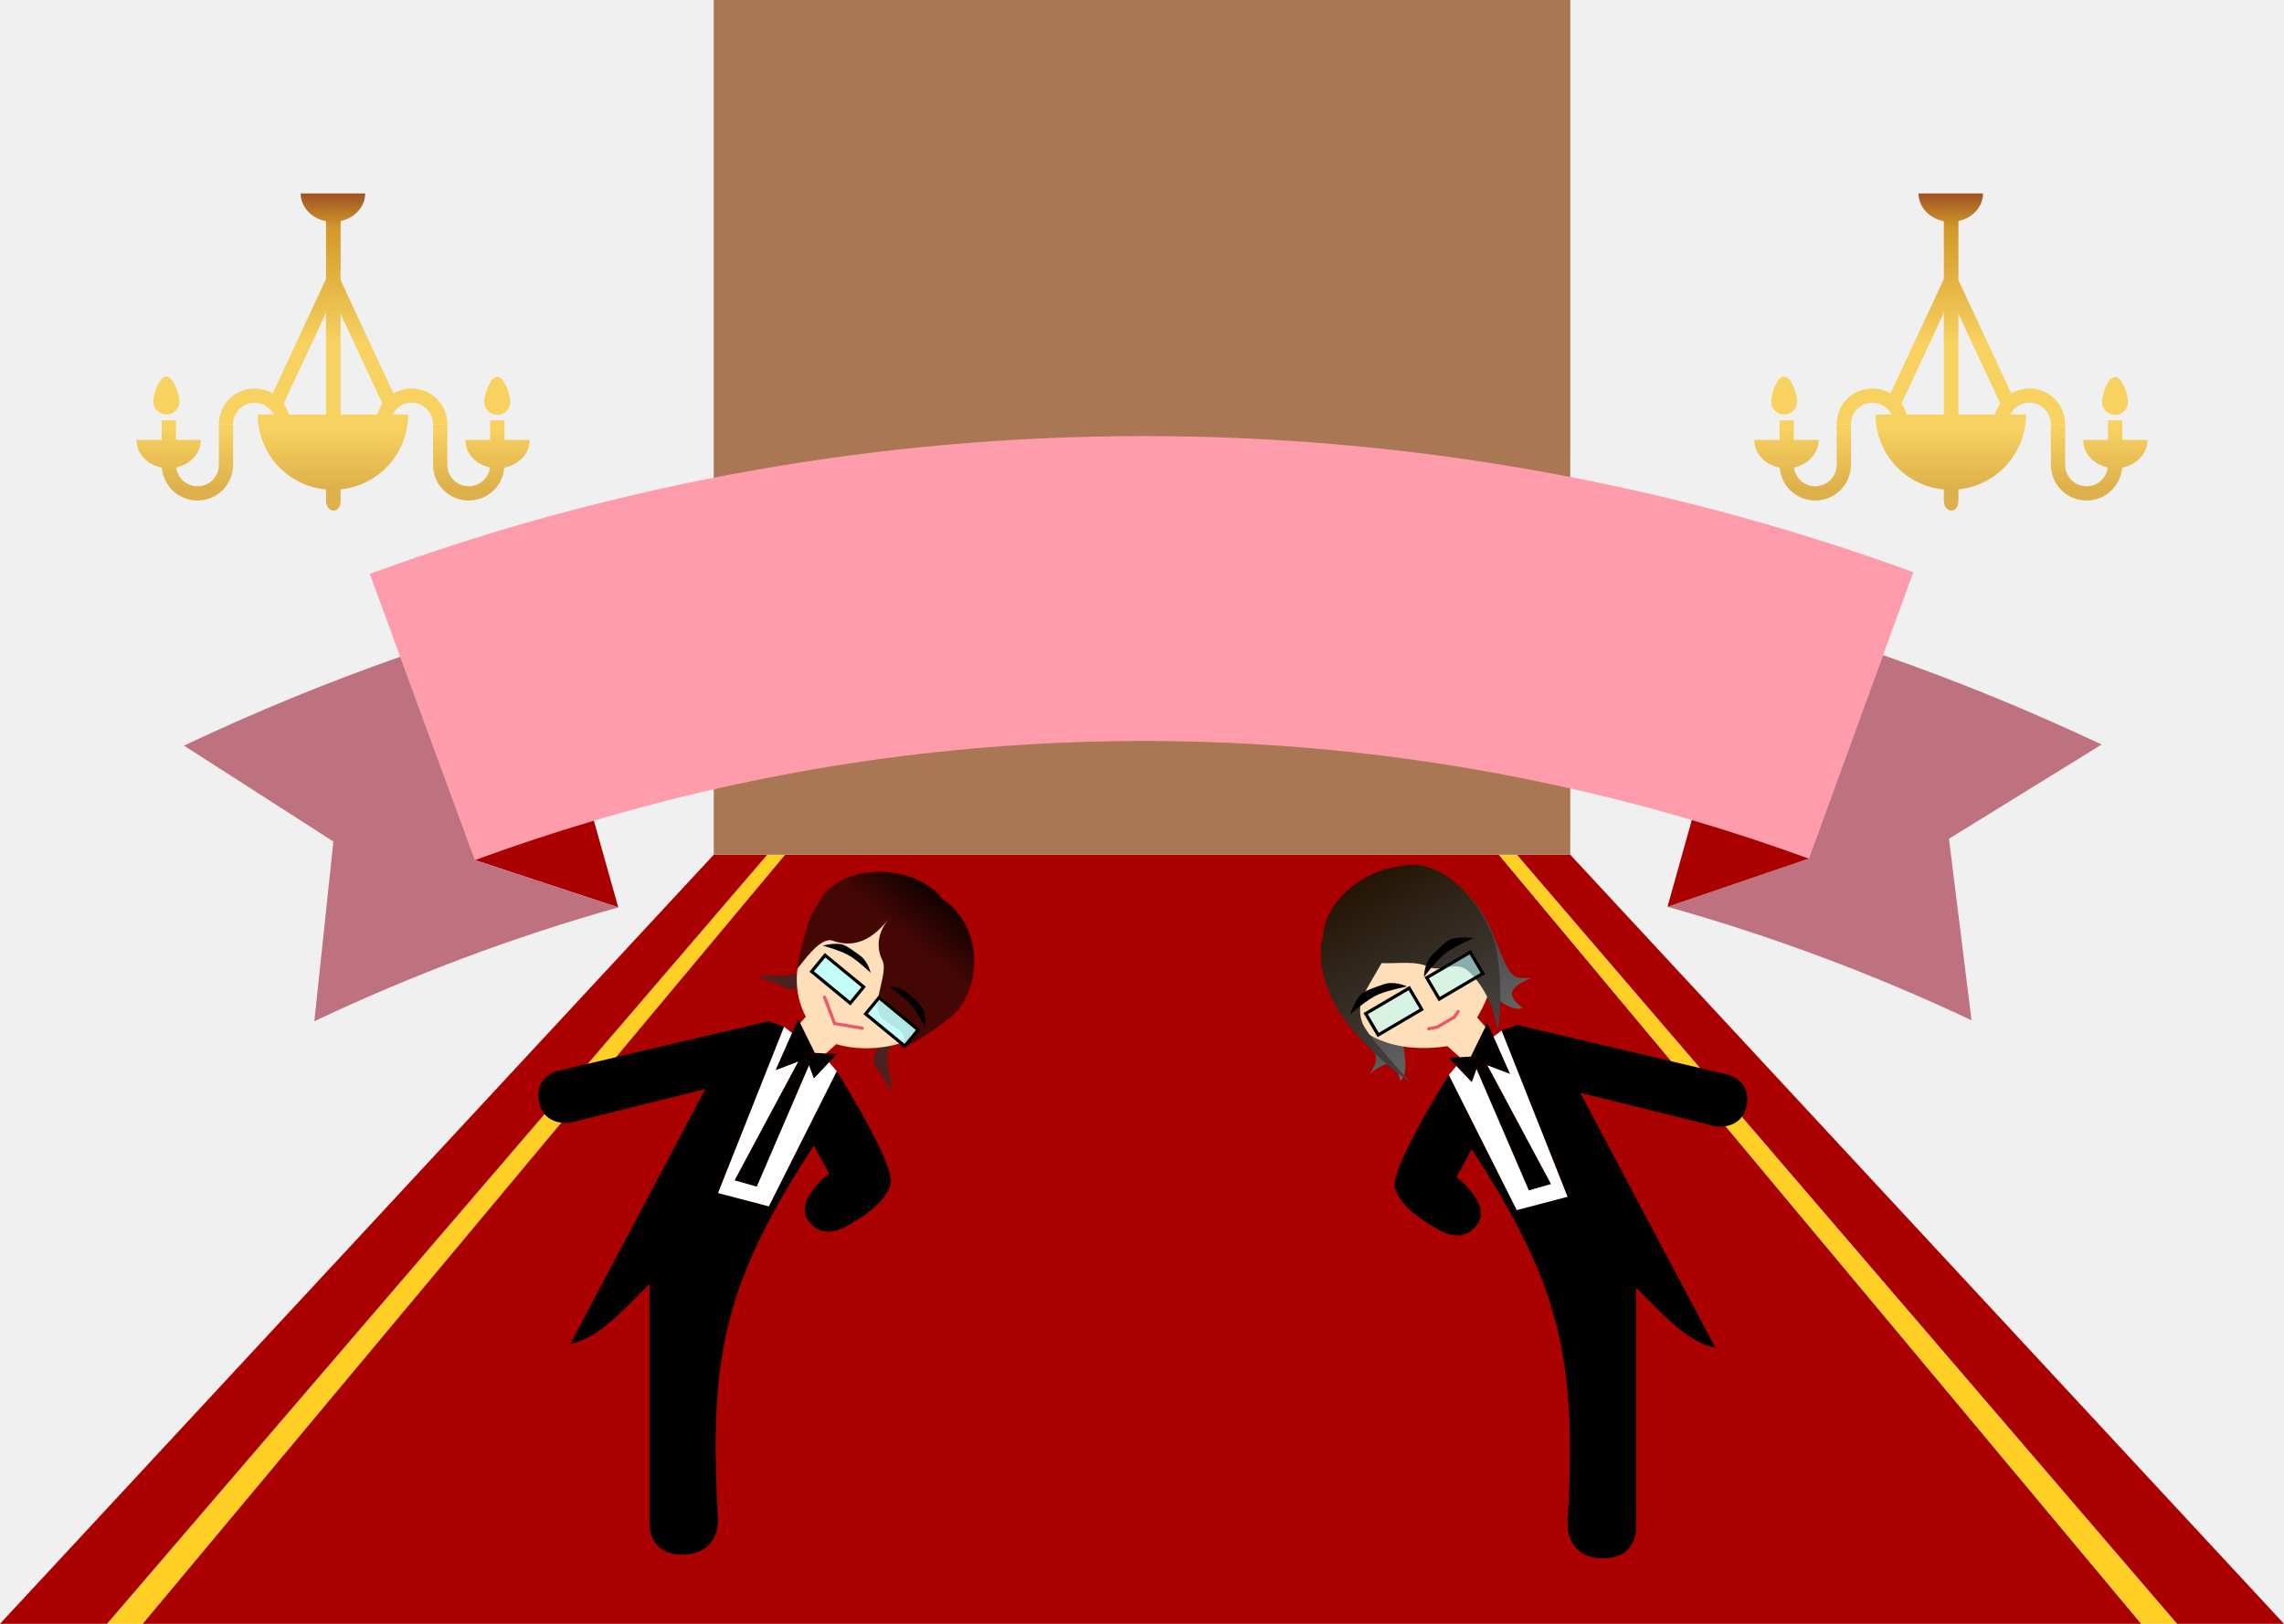
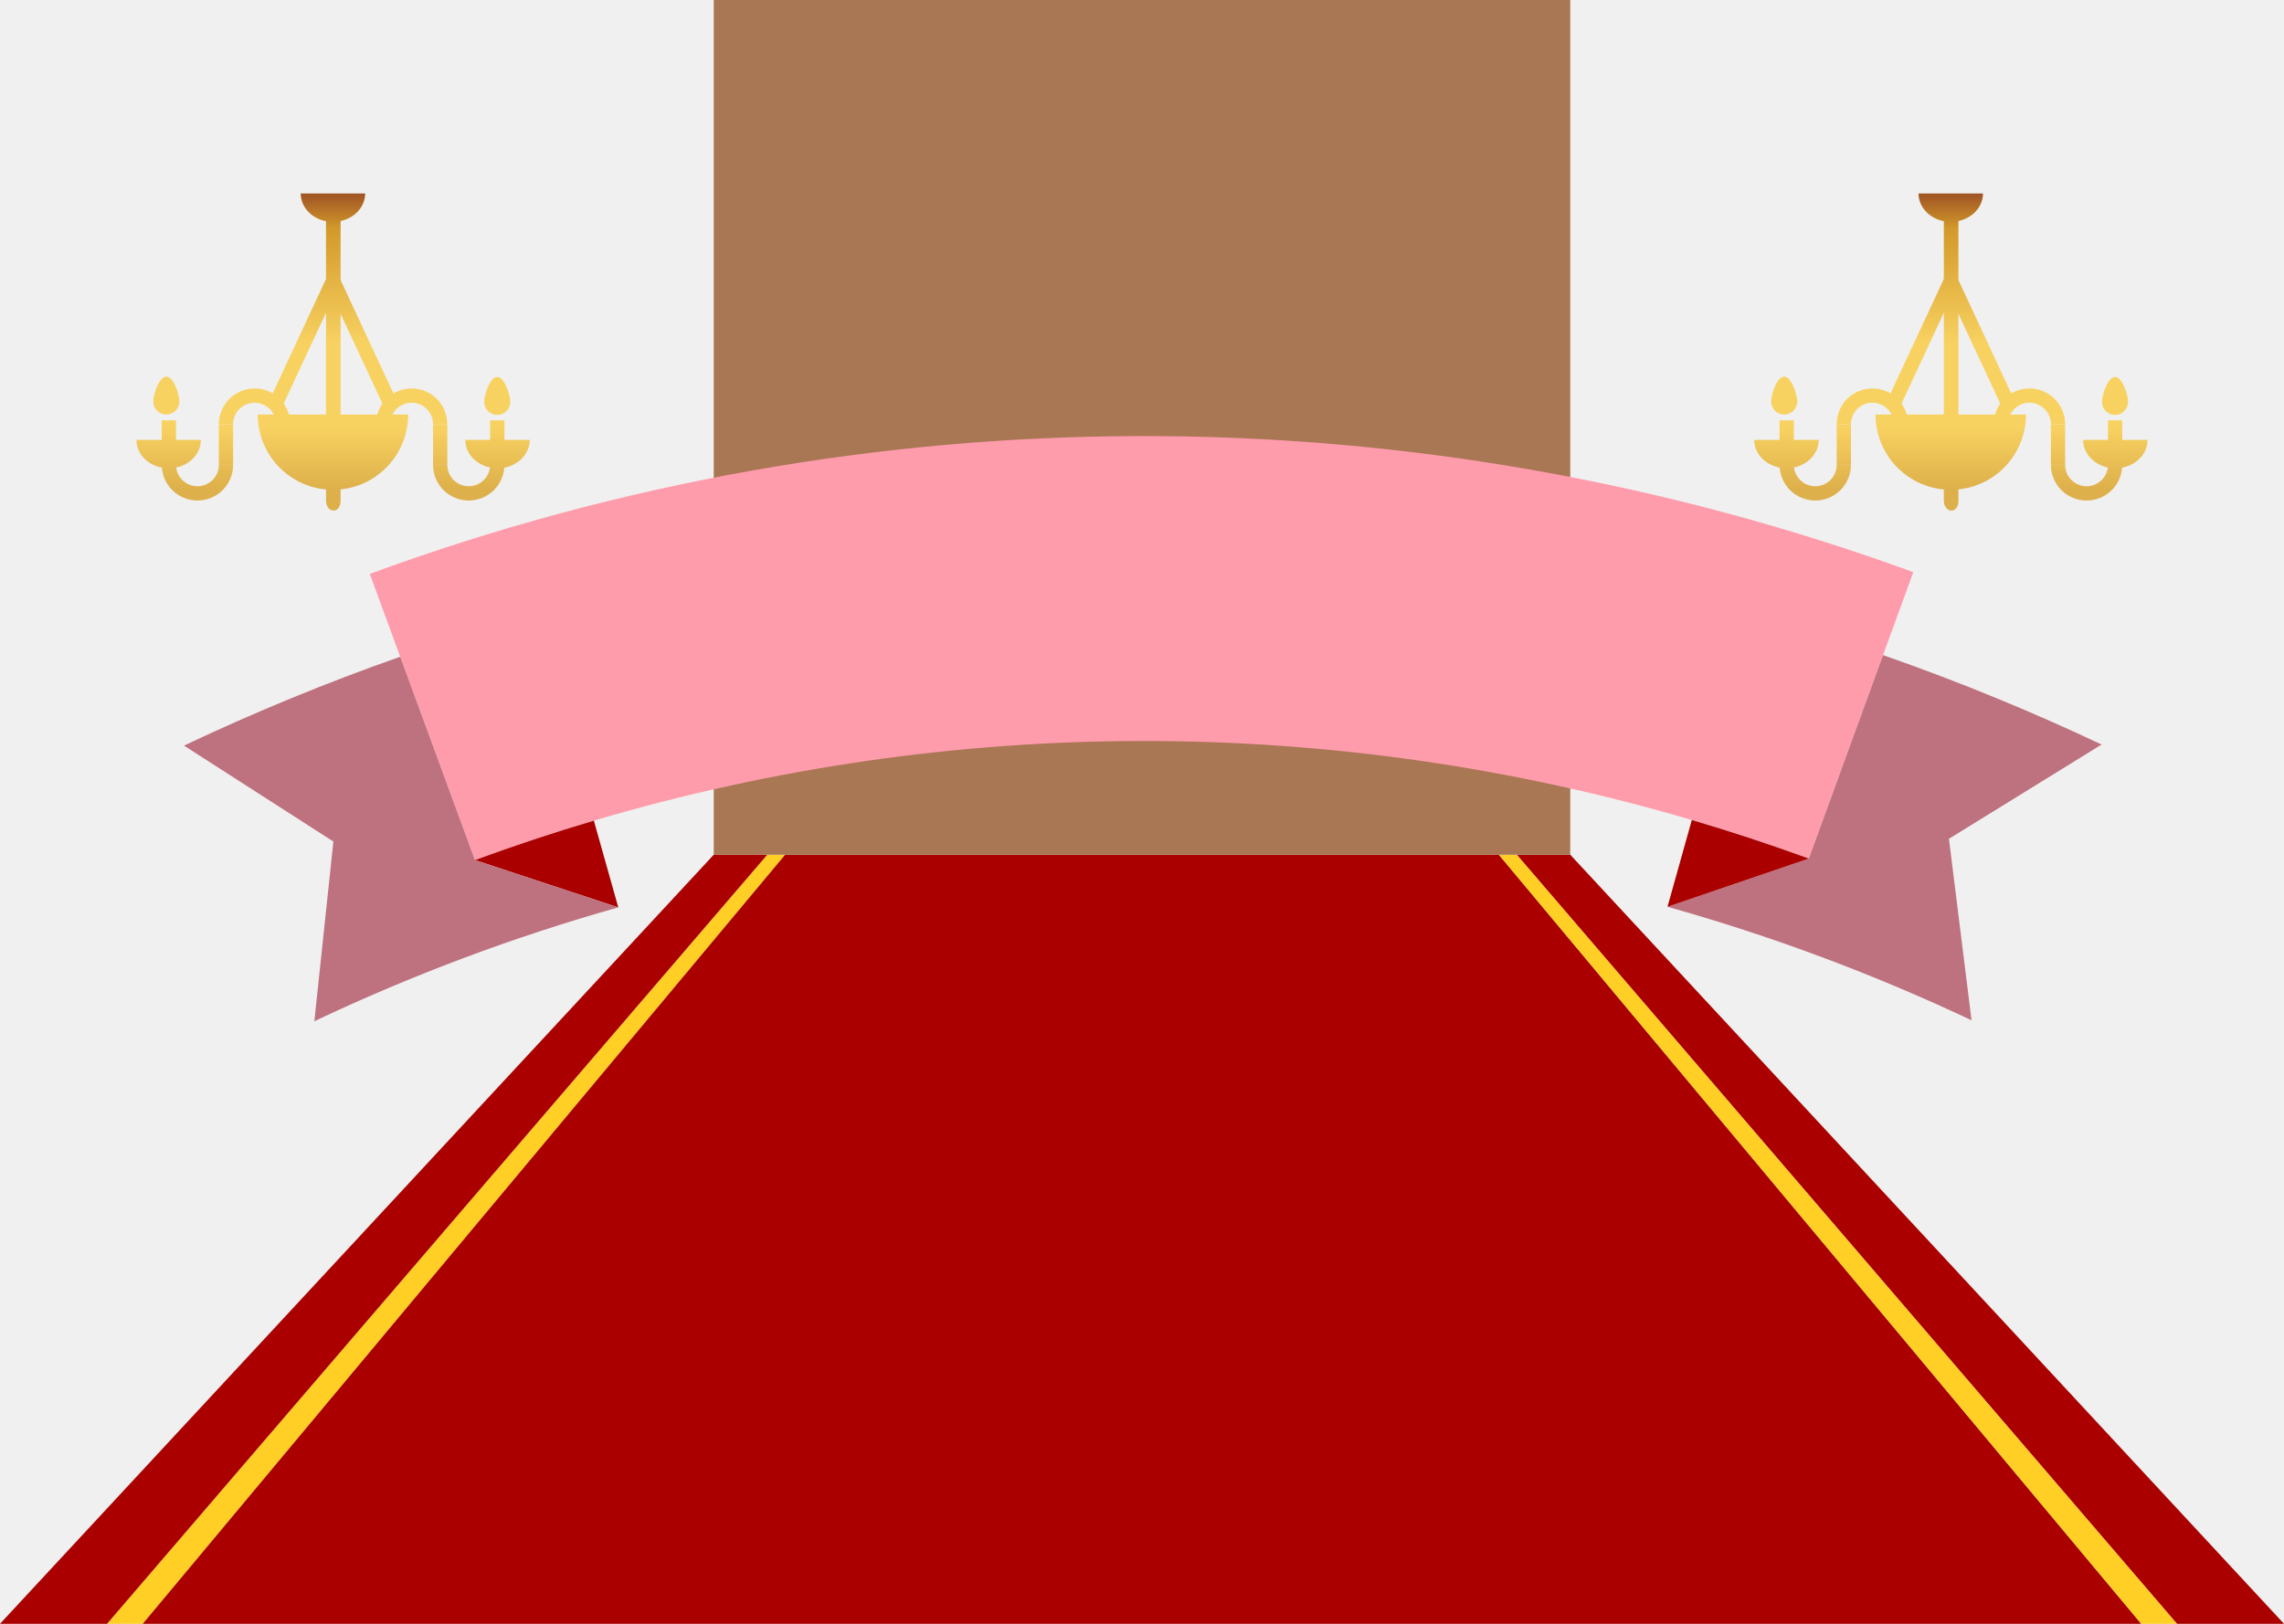
<svg xmlns="http://www.w3.org/2000/svg" width="1440" height="1024" viewBox="0 0 1440 1024" fill="none">
  <path d="M67.5 1024H90L495 539H483.75L67.5 1024Z" fill="#FFCF25" />
  <path fill-rule="evenodd" clip-rule="evenodd" d="M450 539H472.5H483.75L67.5 1024H45H0L450 539ZM180 1024H90L495 539H540H720H900H945L1350 1024H1260H1080H720H360H180ZM1372.5 1024H1395H1440L990 539H967.5H956.25L1372.5 1024Z" fill="#AA0000" />
  <path d="M956.25 539H945L1350 1024H1372.5L956.25 539Z" fill="#FFCF25" />
  <rect x="450" width="540" height="539" fill="#A97754" />
  <path d="M257.335 261.422C257.335 267.652 256.109 273.821 253.725 279.577C251.341 285.333 247.847 290.563 243.443 294.968C239.038 299.373 233.81 302.868 228.055 305.252C222.3 307.636 216.132 308.864 209.904 308.864C203.675 308.864 197.507 307.636 191.752 305.252C185.997 302.868 180.769 299.373 176.364 294.968C171.96 290.563 168.466 285.333 166.082 279.577C163.699 273.821 162.472 267.652 162.472 261.421L257.335 261.422Z" fill="url(#paint0_linear_10_2)" />
  <path d="M137.981 267.473C137.981 261.503 140.353 255.777 144.573 251.555C148.794 247.334 154.518 244.962 160.487 244.962C166.456 244.962 172.181 247.334 176.401 251.555C180.622 255.777 182.993 261.503 182.993 267.473H173.991C173.991 263.891 172.568 260.455 170.036 257.922C167.503 255.389 164.069 253.966 160.487 253.966C156.906 253.966 153.471 255.389 150.939 257.922C148.406 260.455 146.984 263.891 146.984 267.473H137.981Z" fill="url(#paint1_linear_10_2)" />
  <path d="M146.984 293.13C146.984 299.1 144.613 304.826 140.392 309.048C136.171 313.269 130.447 315.641 124.478 315.641C118.509 315.641 112.784 313.269 108.564 309.048C104.343 304.826 101.972 299.101 101.972 293.13H110.974C110.974 296.712 112.397 300.148 114.929 302.681C117.462 305.214 120.897 306.637 124.478 306.637C128.059 306.637 131.494 305.214 134.026 302.681C136.559 300.148 137.981 296.712 137.981 293.13H146.984Z" fill="url(#paint2_linear_10_2)" />
  <path d="M101.972 293.13H110.974V265.052H101.972V293.13Z" fill="url(#paint3_linear_10_2)" />
  <path d="M146.984 267.473H137.981V293.13H146.984V267.473Z" fill="url(#paint4_linear_10_2)" />
  <path d="M169.73 252.772L177.889 256.577L214.138 178.826L205.979 175.021L169.73 252.772Z" fill="url(#paint5_linear_10_2)" />
  <path d="M250.235 252.77L242.076 256.576L205.855 178.883L214.014 175.077L250.235 252.77Z" fill="url(#paint6_linear_10_2)" />
  <path d="M205.544 315.641C205.546 323.629 214.74 324.597 214.74 315.641V132.65H205.544V315.641Z" fill="url(#paint7_linear_10_2)" />
  <path d="M126.656 277.397C126.656 282.147 124.514 286.703 120.702 290.062C116.89 293.422 111.719 295.309 106.328 295.309C100.937 295.309 95.766 293.422 91.954 290.062C88.142 286.703 86 282.147 86 277.397L126.656 277.397Z" fill="url(#paint8_linear_10_2)" />
  <path d="M230.232 122C230.232 126.751 228.09 131.306 224.278 134.666C220.465 138.025 215.295 139.912 209.904 139.912C204.512 139.912 199.342 138.025 195.53 134.666C191.717 131.306 189.576 126.751 189.576 122L230.232 122Z" fill="url(#paint9_linear_10_2)" />
  <path d="M282.019 267.473C282.019 261.503 279.647 255.777 275.427 251.555C271.206 247.334 265.482 244.962 259.513 244.962C253.544 244.962 247.819 247.334 243.599 251.555C239.378 255.777 237.007 261.503 237.007 267.473H246.009C246.009 263.891 247.432 260.455 249.964 257.922C252.497 255.389 255.931 253.966 259.513 253.966C263.094 253.966 266.529 255.389 269.061 257.922C271.594 260.455 273.016 263.891 273.016 267.473H282.019Z" fill="url(#paint10_linear_10_2)" />
  <path d="M273.016 293.13C273.016 299.1 275.387 304.826 279.608 309.048C283.829 313.269 289.553 315.641 295.522 315.641C301.491 315.641 307.215 313.269 311.436 309.048C315.657 304.826 318.028 299.101 318.028 293.13H309.026C309.026 296.712 307.603 300.148 305.071 302.681C302.538 305.214 299.103 306.637 295.522 306.637C291.941 306.637 288.506 305.214 285.974 302.681C283.441 300.148 282.019 296.712 282.019 293.13H273.016Z" fill="url(#paint11_linear_10_2)" />
  <path d="M318.028 293.13H309.026V265.052H318.028V293.13Z" fill="url(#paint12_linear_10_2)" />
  <path d="M273.016 267.473H282.019V293.13H273.016V267.473Z" fill="url(#paint13_linear_10_2)" />
  <path d="M293.344 277.397C293.344 282.147 295.486 286.703 299.298 290.062C303.11 293.422 308.281 295.309 313.672 295.309C319.063 295.309 324.234 293.422 328.046 290.062C331.858 286.703 334 282.147 334 277.397L293.344 277.397Z" fill="url(#paint14_linear_10_2)" />
  <path d="M113.104 253.192C113.104 257.737 109.42 261.422 104.876 261.422C100.332 261.422 96.648 257.737 96.648 253.192C96.648 248.647 100.332 237.458 104.876 237.458C109.42 237.458 113.104 248.647 113.104 253.192Z" fill="url(#paint15_linear_10_2)" />
  <path d="M321.707 253.434C321.707 257.979 318.023 261.664 313.479 261.664C308.935 261.664 305.251 257.979 305.251 253.434C305.251 248.889 308.935 237.7 313.479 237.7C318.023 237.7 321.707 248.889 321.707 253.434Z" fill="url(#paint16_linear_10_2)" />
  <path d="M1277.34 261.422C1277.34 267.652 1276.11 273.821 1273.72 279.577C1271.34 285.333 1267.85 290.563 1263.44 294.968C1259.04 299.373 1253.81 302.868 1248.05 305.252C1242.3 307.636 1236.13 308.864 1229.9 308.864C1223.67 308.864 1217.51 307.636 1211.75 305.252C1206 302.868 1200.77 299.373 1196.36 294.968C1191.96 290.563 1188.47 285.333 1186.08 279.577C1183.7 273.821 1182.47 267.652 1182.47 261.421L1277.34 261.422Z" fill="url(#paint17_linear_10_2)" />
  <path d="M1157.98 267.473C1157.98 261.503 1160.35 255.777 1164.57 251.555C1168.79 247.334 1174.52 244.962 1180.49 244.962C1186.46 244.962 1192.18 247.334 1196.4 251.555C1200.62 255.777 1202.99 261.503 1202.99 267.473H1193.99C1193.99 263.891 1192.57 260.455 1190.04 257.922C1187.5 255.389 1184.07 253.966 1180.49 253.966C1176.91 253.966 1173.47 255.389 1170.94 257.922C1168.41 260.455 1166.98 263.891 1166.98 267.473H1157.98Z" fill="url(#paint18_linear_10_2)" />
  <path d="M1166.98 293.13C1166.98 299.1 1164.61 304.826 1160.39 309.048C1156.17 313.269 1150.45 315.641 1144.48 315.641C1138.51 315.641 1132.78 313.269 1128.56 309.048C1124.34 304.826 1121.97 299.101 1121.97 293.13H1130.97C1130.97 296.712 1132.4 300.148 1134.93 302.681C1137.46 305.214 1140.9 306.637 1144.48 306.637C1148.06 306.637 1151.49 305.214 1154.03 302.681C1156.56 300.148 1157.98 296.712 1157.98 293.13H1166.98Z" fill="url(#paint19_linear_10_2)" />
  <path d="M1121.97 293.13H1130.97V265.052H1121.97V293.13Z" fill="url(#paint20_linear_10_2)" />
  <path d="M1166.98 267.473H1157.98V293.13H1166.98V267.473Z" fill="url(#paint21_linear_10_2)" />
  <path d="M1189.73 252.772L1197.89 256.577L1234.14 178.826L1225.98 175.021L1189.73 252.772Z" fill="url(#paint22_linear_10_2)" />
  <path d="M1270.23 252.77L1262.08 256.576L1225.85 178.883L1234.01 175.077L1270.23 252.77Z" fill="url(#paint23_linear_10_2)" />
  <path d="M1225.54 315.641C1225.55 323.629 1234.74 324.597 1234.74 315.641V132.65H1225.54V315.641Z" fill="url(#paint24_linear_10_2)" />
  <path d="M1146.66 277.397C1146.66 282.147 1144.51 286.703 1140.7 290.062C1136.89 293.422 1131.72 295.309 1126.33 295.309C1120.94 295.309 1115.77 293.422 1111.95 290.062C1108.14 286.703 1106 282.147 1106 277.397L1146.66 277.397Z" fill="url(#paint25_linear_10_2)" />
  <path d="M1250.23 122C1250.23 126.751 1248.09 131.306 1244.28 134.666C1240.47 138.025 1235.29 139.912 1229.9 139.912C1224.51 139.912 1219.34 138.025 1215.53 134.666C1211.72 131.306 1209.58 126.751 1209.58 122L1250.23 122Z" fill="url(#paint26_linear_10_2)" />
  <path d="M1302.02 267.473C1302.02 261.503 1299.65 255.777 1295.43 251.555C1291.21 247.334 1285.48 244.962 1279.51 244.962C1273.54 244.962 1267.82 247.334 1263.6 251.555C1259.38 255.777 1257.01 261.503 1257.01 267.473H1266.01C1266.01 263.891 1267.43 260.455 1269.96 257.922C1272.5 255.389 1275.93 253.966 1279.51 253.966C1283.09 253.966 1286.53 255.389 1289.06 257.922C1291.59 260.455 1293.02 263.891 1293.02 267.473H1302.02Z" fill="url(#paint27_linear_10_2)" />
  <path d="M1293.02 293.13C1293.02 299.1 1295.39 304.826 1299.61 309.048C1303.83 313.269 1309.55 315.641 1315.52 315.641C1321.49 315.641 1327.22 313.269 1331.44 309.048C1335.66 304.826 1338.03 299.101 1338.03 293.13H1329.03C1329.03 296.712 1327.6 300.148 1325.07 302.681C1322.54 305.214 1319.1 306.637 1315.52 306.637C1311.94 306.637 1308.51 305.214 1305.97 302.681C1303.44 300.148 1302.02 296.712 1302.02 293.13H1293.02Z" fill="url(#paint28_linear_10_2)" />
  <path d="M1338.03 293.13H1329.03V265.052H1338.03V293.13Z" fill="url(#paint29_linear_10_2)" />
  <path d="M1293.02 267.473H1302.02V293.13H1293.02V267.473Z" fill="url(#paint30_linear_10_2)" />
  <path d="M1313.34 277.397C1313.34 282.147 1315.49 286.703 1319.3 290.062C1323.11 293.422 1328.28 295.309 1333.67 295.309C1339.06 295.309 1344.23 293.422 1348.05 290.062C1351.86 286.703 1354 282.147 1354 277.397L1313.34 277.397Z" fill="url(#paint31_linear_10_2)" />
  <path d="M1133.1 253.192C1133.1 257.737 1129.42 261.422 1124.88 261.422C1120.33 261.422 1116.65 257.737 1116.65 253.192C1116.65 248.647 1120.33 237.458 1124.88 237.458C1129.42 237.458 1133.1 248.647 1133.1 253.192Z" fill="url(#paint32_linear_10_2)" />
  <path d="M1341.71 253.434C1341.71 257.979 1338.02 261.664 1333.48 261.664C1328.94 261.664 1325.25 257.979 1325.25 253.434C1325.25 248.889 1328.94 237.7 1333.48 237.7C1338.02 237.7 1341.71 248.889 1341.71 253.434Z" fill="url(#paint33_linear_10_2)" />
  <path d="M1206.3 360.811C891.987 246.021 547.191 246.409 233.137 361.907L252.323 414.145L299.421 542.38C324.212 533.263 349.224 524.976 374.419 517.519C600.269 450.669 840.692 450.523 1066.64 517.114C1091.42 524.417 1116.03 532.524 1140.42 541.433L1187.22 413.127L1206.3 360.811Z" fill="#FF9CAC" />
  <path d="M299.421 542.38L389.809 572.212L374.419 517.519C349.224 524.976 324.212 533.263 299.421 542.38Z" fill="#AA0000" />
  <path d="M198.192 644C259.948 614.756 324.045 590.742 389.809 572.212L299.421 542.38L252.323 414.145C205.959 430.442 160.455 449.151 116 470.203L210.188 530.683L198.192 644Z" fill="#BE717E" />
  <path d="M1051.31 571.835C1117.09 590.292 1181.21 614.234 1243 643.409L1228.76 528.944L1325 469.52C1280.08 448.307 1234.08 429.485 1187.22 413.127L1140.42 541.433L1051.31 571.835Z" fill="#BE717E" />
  <path d="M1051.31 571.835L1140.42 541.433C1116.03 532.524 1091.42 524.417 1066.64 517.114L1051.31 571.835Z" fill="#AA0000" />
-   <path d="M913.464 677.895C913.464 677.895 875.892 737.355 879.509 749.35C883.126 761.345 899.509 771.2 902.509 772.85C905.509 774.5 920.369 785.985 930.876 772.85C941.383 759.716 918.29 742.296 918.29 742.296L927.864 724.696C985.205 812.64 994.079 858.471 988.29 961.098C988.29 961.098 987.498 982.701 1010.7 982.694C1033.89 982.686 1031.49 961.098 1031.49 961.098L1031.49 811.898C1053.99 835.142 1066.08 846.646 1081.49 849.898L996.291 689.097L1081.49 710.297C1081.49 710.297 1097.73 713.093 1101.09 697.497C1104.45 681.901 1090.29 677.895 1090.29 677.895L956.29 646.297L946.69 649.897L988.29 754.698L956.29 763.098L913.464 677.895Z" fill="black" />
-   <path d="M930.876 674.095L932.492 669.698L937.721 671.693L977.889 746.696L963.888 750.7L930.876 674.095Z" fill="black" />
-   <path d="M946.69 649.897L988.29 754.698L956.29 763.098L913.464 677.895L918.29 672.189L927.864 682.295L930.876 674.095L963.888 750.7L977.889 746.696L937.721 671.693L951.887 677.097L941.585 653.792L946.69 649.897Z" fill="white" />
-   <path fill-rule="evenodd" clip-rule="evenodd" d="M927.275 666.283L936.509 647.515L937.721 645.051L941.585 653.792L951.887 677.097L937.721 671.693L932.492 669.698L930.876 674.095L927.864 682.295L918.29 672.189L913.464 667.095L920.369 666.689L927.275 666.283ZM927.275 666.283L926.685 667.483L932.492 669.698L933.889 665.895L927.275 666.283Z" fill="black" />
-   <path d="M932.492 669.698L926.685 667.483L927.275 666.283L933.889 665.895L932.492 669.698Z" fill="black" />
-   <path d="M936.509 647.515L927.275 666.283L920.369 666.689L911.009 658.347L927.629 637.521L936.509 647.515Z" fill="#FFDFB9" />
-   <path d="M881.696 594.267C866.487 618.506 895.555 670.715 882.74 681.697C880.777 671.19 877.821 665.841 863.377 677.448C870.83 665.734 869.284 665.517 850.785 642.46C828.071 614.149 829.547 580.458 850.948 567.872C884.212 548.309 908.222 551.992 881.696 594.267Z" fill="url(#paint34_linear_10_2)" />
-   <path d="M884.015 592.302C912.59 590.792 944.09 641.571 959.916 635.709C951.688 628.886 948.45 623.704 965.614 616.721C951.754 617.542 952.316 616.085 941.156 588.711C927.454 555.1 897.293 540.016 875.892 552.602C842.628 572.164 834.177 594.937 884.015 592.302Z" fill="url(#paint35_linear_10_2)" />
-   <path d="M933.932 582.311C950.214 609.996 938.044 635.926 919.103 658.498C894.944 663.869 861.594 662.114 845.313 634.429C829.031 606.744 835.67 572.634 860.142 558.242C884.613 543.85 917.65 554.626 933.932 582.311Z" fill="#FFDFB9" />
-   <path d="M900.755 648.812L906.375 647.614L911.299 644.719L916.893 641.429L919.329 637.888" stroke="#EB576D" stroke-width="2" stroke-linecap="round" />
-   <path d="M859.628 554.215C867.15 549.791 875.338 547.036 883.121 546.237C904.946 540.848 928.263 560.454 940.635 589.182C946.09 601.851 947.694 635.512 943.889 649.672C941.92 628.963 928.224 613.208 923.177 610.633C916.181 607.064 907.595 612.711 901.366 609.906C891.814 605.607 882.037 607.835 871.07 607.35C869.43 610.251 867.892 612.861 866.484 615.251C859.163 627.679 855.344 634.163 858.784 644.628C861.154 651.836 880.634 673.292 889.607 682.481C876.431 674.634 858.252 656.721 849.851 645.794C834.712 626.102 829.774 604.659 834.321 589.941C834.4 585.833 835.499 581.454 837.612 577.043C841.831 568.235 849.751 560.024 859.628 554.215Z" fill="url(#paint36_linear_10_2)" />
-   <path d="M929.248 591.59C929.248 591.59 920.345 590.195 914.658 592.355C911.341 593.615 905.453 599.794 902.961 602.278C897.739 607.484 897.769 616.083 897.769 616.083C897.769 616.083 904.114 607.657 909.433 602.719C915.412 597.169 929.248 591.59 929.248 591.59Z" fill="black" />
-   <path d="M851.276 639.641C851.276 639.641 853.93 631.029 858.367 626.868C860.955 624.44 869.091 621.861 872.417 620.712C879.386 618.305 887.1 622.106 887.1 622.106C887.1 622.106 876.744 624.109 869.973 626.721C862.361 629.657 851.276 639.641 851.276 639.641Z" fill="black" />
-   <rect x="861.026" y="639.23" width="31.825" height="15.589" transform="rotate(-30.46 861.026 639.23)" fill="#BEFFFF" fill-opacity="0.6" stroke="black" stroke-width="2" />
-   <rect x="899.512" y="616.589" width="31.825" height="15.589" transform="rotate(-30.46 899.512 616.589)" fill="#BEFFFF" fill-opacity="0.6" stroke="black" stroke-width="2" />
-   <path d="M527.546 675.545C527.546 675.545 565.118 735.005 561.5 747C557.883 758.995 541.5 768.85 538.5 770.5C535.5 772.15 520.64 783.635 510.133 770.5C499.626 757.366 522.72 739.946 522.72 739.946L513.146 722.346C455.805 810.29 446.93 856.121 452.719 958.748C452.719 958.748 453.511 980.351 430.314 980.344C407.117 980.336 409.519 958.748 409.519 958.748L409.519 809.548C387.021 832.792 374.925 844.296 359.518 847.548L444.719 686.747L359.518 707.947C359.518 707.947 343.278 710.744 339.918 695.147C336.558 679.551 350.718 675.545 350.718 675.545L484.719 643.947L494.319 647.547L452.719 752.348L484.719 760.748L527.546 675.545Z" fill="black" />
-   <path d="M510.133 671.745L508.518 667.348L503.289 669.343L463.121 744.346L477.121 748.35L510.133 671.745Z" fill="black" />
-   <path d="M494.319 647.547L452.719 752.348L484.719 760.748L527.546 675.545L522.72 669.839L513.146 679.945L510.133 671.745L477.121 748.35L463.121 744.346L503.289 669.343L489.122 674.747L499.424 651.443L494.319 647.547Z" fill="white" />
-   <path fill-rule="evenodd" clip-rule="evenodd" d="M513.734 663.933L504.501 645.165L503.289 642.701L499.424 651.443L489.122 674.747L503.289 669.343L508.518 667.348L510.133 671.745L513.146 679.945L522.72 669.839L527.546 664.745L520.64 664.339L513.734 663.933ZM513.734 663.933L514.324 665.133L508.518 667.348L507.121 663.545L513.734 663.933Z" fill="black" />
-   <path d="M508.518 667.348L514.324 665.133L513.734 663.933L507.121 663.545L508.518 667.348Z" fill="black" />
-   <path d="M504.501 645.165L513.734 663.933L520.64 664.339L530.001 655.997L513.381 635.171L504.501 645.165Z" fill="#FFDFB9" />
-   <path d="M551.806 594.888C528.769 590.366 512.605 615.309 502.666 622.747C497.399 626.688 487.724 617.411 477.959 616.87C488.87 611.396 502.635 622.897 515.671 601.601C531.677 575.452 548.553 550.244 564.151 563.077C588.396 583.024 591.984 602.774 551.806 594.888Z" fill="url(#paint37_linear_10_2)" />
-   <path d="M568.863 612.13C577.739 633.864 556.378 654.532 550.995 665.717C548.141 671.646 559.109 679.352 561.522 688.829C564.791 677.068 550.853 665.777 569.238 648.882C591.813 628.137 613.297 606.72 597.698 593.887C573.454 573.94 553.383 574.225 568.863 612.13Z" fill="url(#paint38_linear_10_2)" />
-   <path d="M592.342 642.215C572.696 666.094 530.5 663.839 518.806 654.218C497.839 636.968 496.769 603.626 516.415 579.747C536.061 555.868 568.984 550.494 589.951 567.744C610.917 584.994 611.988 618.336 592.342 642.215Z" fill="#FFDFB9" />
-   <path d="M519.88 628.875L526.161 645.45L543.636 648.419" stroke="#EB576D" stroke-width="2" stroke-linecap="round" />
-   <path d="M582.837 639.007C582.837 639.007 580.137 626.832 574.606 621.456C569.899 616.88 558.959 613.725 558.959 613.725C558.959 613.725 569.453 617.551 573.996 622.197C579.104 627.419 582.837 639.007 582.837 639.007Z" fill="#E3C199" />
-   <path d="M594.623 567.417C595.907 568.207 597.186 569.116 598.448 570.155C617.771 586.052 618.981 618.59 603.889 636.933C598.503 643.478 576.005 659.039 567.8 661.071C573.94 651.468 567.736 650.809 556.849 642.696C547.342 635.61 560.626 613.998 556.333 605.609C552.921 598.94 552.362 589.228 560.25 579.641C553.281 588.111 542.005 599.633 524.472 593.043C516.788 591.236 506.501 606.342 502.292 611.457C504.655 598.446 510.04 577.514 513.522 573.598C514.213 572.821 518.367 565.217 519.258 564.134C534.35 545.79 569.37 545.248 588.631 561.094C591.128 563.149 593.106 565.289 594.623 567.417Z" fill="url(#paint39_linear_10_2)" />
-   <rect x="520.184" y="602.39" width="31.477" height="13.293" transform="rotate(39.4453 520.184 602.39)" fill="#BEFFFF" fill-opacity="0.9" stroke="black" stroke-width="2" />
-   <rect x="554.213" y="629.133" width="31.929" height="13.293" transform="rotate(39.4453 554.213 629.133)" fill="#BEFFFF" fill-opacity="0.9" stroke="black" stroke-width="2" />
-   <path d="M583.467 648.262C583.467 648.262 584.012 640.903 581.801 636.19C580.511 633.44 574.916 628.544 572.657 626.472C567.925 622.131 560.714 622.119 560.714 622.119C560.714 622.119 568.227 627.403 572.742 631.824C577.817 636.793 583.467 648.262 583.467 648.262Z" fill="black" />
-   <path d="M518.755 596.35C518.755 596.35 525.853 594.348 530.909 595.575C533.859 596.292 539.77 600.802 542.249 602.603C547.444 606.378 548.894 613.446 548.894 613.446C548.894 613.446 542.221 607.133 536.991 603.588C531.113 599.603 518.755 596.35 518.755 596.35Z" fill="black" />
  <defs>
    <linearGradient id="paint0_linear_10_2" x1="210" y1="122" x2="210" y2="322" gradientUnits="userSpaceOnUse">
      <stop stop-color="#9F5324" />
      <stop offset="0.11" stop-color="#D2992A" />
      <stop offset="0.475" stop-color="#F8D261" />
      <stop offset="0.735" stop-color="#F8D261" />
      <stop offset="0.93" stop-color="#DEB04B" />
    </linearGradient>
    <linearGradient id="paint1_linear_10_2" x1="210" y1="122" x2="210" y2="322" gradientUnits="userSpaceOnUse">
      <stop stop-color="#9F5324" />
      <stop offset="0.11" stop-color="#D2992A" />
      <stop offset="0.475" stop-color="#F8D261" />
      <stop offset="0.735" stop-color="#F8D261" />
      <stop offset="0.93" stop-color="#DEB04B" />
    </linearGradient>
    <linearGradient id="paint2_linear_10_2" x1="210" y1="122" x2="210" y2="322" gradientUnits="userSpaceOnUse">
      <stop stop-color="#9F5324" />
      <stop offset="0.11" stop-color="#D2992A" />
      <stop offset="0.475" stop-color="#F8D261" />
      <stop offset="0.735" stop-color="#F8D261" />
      <stop offset="0.93" stop-color="#DEB04B" />
    </linearGradient>
    <linearGradient id="paint3_linear_10_2" x1="210" y1="122" x2="210" y2="322" gradientUnits="userSpaceOnUse">
      <stop stop-color="#9F5324" />
      <stop offset="0.11" stop-color="#D2992A" />
      <stop offset="0.475" stop-color="#F8D261" />
      <stop offset="0.735" stop-color="#F8D261" />
      <stop offset="0.93" stop-color="#DEB04B" />
    </linearGradient>
    <linearGradient id="paint4_linear_10_2" x1="210" y1="122" x2="210" y2="322" gradientUnits="userSpaceOnUse">
      <stop stop-color="#9F5324" />
      <stop offset="0.11" stop-color="#D2992A" />
      <stop offset="0.475" stop-color="#F8D261" />
      <stop offset="0.735" stop-color="#F8D261" />
      <stop offset="0.93" stop-color="#DEB04B" />
    </linearGradient>
    <linearGradient id="paint5_linear_10_2" x1="210" y1="122" x2="210" y2="322" gradientUnits="userSpaceOnUse">
      <stop stop-color="#9F5324" />
      <stop offset="0.11" stop-color="#D2992A" />
      <stop offset="0.475" stop-color="#F8D261" />
      <stop offset="0.735" stop-color="#F8D261" />
      <stop offset="0.93" stop-color="#DEB04B" />
    </linearGradient>
    <linearGradient id="paint6_linear_10_2" x1="210" y1="122" x2="210" y2="322" gradientUnits="userSpaceOnUse">
      <stop stop-color="#9F5324" />
      <stop offset="0.11" stop-color="#D2992A" />
      <stop offset="0.475" stop-color="#F8D261" />
      <stop offset="0.735" stop-color="#F8D261" />
      <stop offset="0.93" stop-color="#DEB04B" />
    </linearGradient>
    <linearGradient id="paint7_linear_10_2" x1="210" y1="122" x2="210" y2="322" gradientUnits="userSpaceOnUse">
      <stop stop-color="#9F5324" />
      <stop offset="0.11" stop-color="#D2992A" />
      <stop offset="0.475" stop-color="#F8D261" />
      <stop offset="0.735" stop-color="#F8D261" />
      <stop offset="0.93" stop-color="#DEB04B" />
    </linearGradient>
    <linearGradient id="paint8_linear_10_2" x1="210" y1="122" x2="210" y2="322" gradientUnits="userSpaceOnUse">
      <stop stop-color="#9F5324" />
      <stop offset="0.11" stop-color="#D2992A" />
      <stop offset="0.475" stop-color="#F8D261" />
      <stop offset="0.735" stop-color="#F8D261" />
      <stop offset="0.93" stop-color="#DEB04B" />
    </linearGradient>
    <linearGradient id="paint9_linear_10_2" x1="210" y1="122" x2="210" y2="322" gradientUnits="userSpaceOnUse">
      <stop stop-color="#9F5324" />
      <stop offset="0.11" stop-color="#D2992A" />
      <stop offset="0.475" stop-color="#F8D261" />
      <stop offset="0.735" stop-color="#F8D261" />
      <stop offset="0.93" stop-color="#DEB04B" />
    </linearGradient>
    <linearGradient id="paint10_linear_10_2" x1="210" y1="122" x2="210" y2="322" gradientUnits="userSpaceOnUse">
      <stop stop-color="#9F5324" />
      <stop offset="0.11" stop-color="#D2992A" />
      <stop offset="0.475" stop-color="#F8D261" />
      <stop offset="0.735" stop-color="#F8D261" />
      <stop offset="0.93" stop-color="#DEB04B" />
    </linearGradient>
    <linearGradient id="paint11_linear_10_2" x1="210" y1="122" x2="210" y2="322" gradientUnits="userSpaceOnUse">
      <stop stop-color="#9F5324" />
      <stop offset="0.11" stop-color="#D2992A" />
      <stop offset="0.475" stop-color="#F8D261" />
      <stop offset="0.735" stop-color="#F8D261" />
      <stop offset="0.93" stop-color="#DEB04B" />
    </linearGradient>
    <linearGradient id="paint12_linear_10_2" x1="210" y1="122" x2="210" y2="322" gradientUnits="userSpaceOnUse">
      <stop stop-color="#9F5324" />
      <stop offset="0.11" stop-color="#D2992A" />
      <stop offset="0.475" stop-color="#F8D261" />
      <stop offset="0.735" stop-color="#F8D261" />
      <stop offset="0.93" stop-color="#DEB04B" />
    </linearGradient>
    <linearGradient id="paint13_linear_10_2" x1="210" y1="122" x2="210" y2="322" gradientUnits="userSpaceOnUse">
      <stop stop-color="#9F5324" />
      <stop offset="0.11" stop-color="#D2992A" />
      <stop offset="0.475" stop-color="#F8D261" />
      <stop offset="0.735" stop-color="#F8D261" />
      <stop offset="0.93" stop-color="#DEB04B" />
    </linearGradient>
    <linearGradient id="paint14_linear_10_2" x1="210" y1="122" x2="210" y2="322" gradientUnits="userSpaceOnUse">
      <stop stop-color="#9F5324" />
      <stop offset="0.11" stop-color="#D2992A" />
      <stop offset="0.475" stop-color="#F8D261" />
      <stop offset="0.735" stop-color="#F8D261" />
      <stop offset="0.93" stop-color="#DEB04B" />
    </linearGradient>
    <linearGradient id="paint15_linear_10_2" x1="210" y1="122" x2="210" y2="322" gradientUnits="userSpaceOnUse">
      <stop stop-color="#9F5324" />
      <stop offset="0.11" stop-color="#D2992A" />
      <stop offset="0.475" stop-color="#F8D261" />
      <stop offset="0.735" stop-color="#F8D261" />
      <stop offset="0.93" stop-color="#DEB04B" />
    </linearGradient>
    <linearGradient id="paint16_linear_10_2" x1="210" y1="122" x2="210" y2="322" gradientUnits="userSpaceOnUse">
      <stop stop-color="#9F5324" />
      <stop offset="0.11" stop-color="#D2992A" />
      <stop offset="0.475" stop-color="#F8D261" />
      <stop offset="0.735" stop-color="#F8D261" />
      <stop offset="0.93" stop-color="#DEB04B" />
    </linearGradient>
    <linearGradient id="paint17_linear_10_2" x1="1230" y1="122" x2="1230" y2="322" gradientUnits="userSpaceOnUse">
      <stop stop-color="#9F5324" />
      <stop offset="0.11" stop-color="#D2992A" />
      <stop offset="0.475" stop-color="#F8D261" />
      <stop offset="0.735" stop-color="#F8D261" />
      <stop offset="0.93" stop-color="#DEB04B" />
    </linearGradient>
    <linearGradient id="paint18_linear_10_2" x1="1230" y1="122" x2="1230" y2="322" gradientUnits="userSpaceOnUse">
      <stop stop-color="#9F5324" />
      <stop offset="0.11" stop-color="#D2992A" />
      <stop offset="0.475" stop-color="#F8D261" />
      <stop offset="0.735" stop-color="#F8D261" />
      <stop offset="0.93" stop-color="#DEB04B" />
    </linearGradient>
    <linearGradient id="paint19_linear_10_2" x1="1230" y1="122" x2="1230" y2="322" gradientUnits="userSpaceOnUse">
      <stop stop-color="#9F5324" />
      <stop offset="0.11" stop-color="#D2992A" />
      <stop offset="0.475" stop-color="#F8D261" />
      <stop offset="0.735" stop-color="#F8D261" />
      <stop offset="0.93" stop-color="#DEB04B" />
    </linearGradient>
    <linearGradient id="paint20_linear_10_2" x1="1230" y1="122" x2="1230" y2="322" gradientUnits="userSpaceOnUse">
      <stop stop-color="#9F5324" />
      <stop offset="0.11" stop-color="#D2992A" />
      <stop offset="0.475" stop-color="#F8D261" />
      <stop offset="0.735" stop-color="#F8D261" />
      <stop offset="0.93" stop-color="#DEB04B" />
    </linearGradient>
    <linearGradient id="paint21_linear_10_2" x1="1230" y1="122" x2="1230" y2="322" gradientUnits="userSpaceOnUse">
      <stop stop-color="#9F5324" />
      <stop offset="0.11" stop-color="#D2992A" />
      <stop offset="0.475" stop-color="#F8D261" />
      <stop offset="0.735" stop-color="#F8D261" />
      <stop offset="0.93" stop-color="#DEB04B" />
    </linearGradient>
    <linearGradient id="paint22_linear_10_2" x1="1230" y1="122" x2="1230" y2="322" gradientUnits="userSpaceOnUse">
      <stop stop-color="#9F5324" />
      <stop offset="0.11" stop-color="#D2992A" />
      <stop offset="0.475" stop-color="#F8D261" />
      <stop offset="0.735" stop-color="#F8D261" />
      <stop offset="0.93" stop-color="#DEB04B" />
    </linearGradient>
    <linearGradient id="paint23_linear_10_2" x1="1230" y1="122" x2="1230" y2="322" gradientUnits="userSpaceOnUse">
      <stop stop-color="#9F5324" />
      <stop offset="0.11" stop-color="#D2992A" />
      <stop offset="0.475" stop-color="#F8D261" />
      <stop offset="0.735" stop-color="#F8D261" />
      <stop offset="0.93" stop-color="#DEB04B" />
    </linearGradient>
    <linearGradient id="paint24_linear_10_2" x1="1230" y1="122" x2="1230" y2="322" gradientUnits="userSpaceOnUse">
      <stop stop-color="#9F5324" />
      <stop offset="0.11" stop-color="#D2992A" />
      <stop offset="0.475" stop-color="#F8D261" />
      <stop offset="0.735" stop-color="#F8D261" />
      <stop offset="0.93" stop-color="#DEB04B" />
    </linearGradient>
    <linearGradient id="paint25_linear_10_2" x1="1230" y1="122" x2="1230" y2="322" gradientUnits="userSpaceOnUse">
      <stop stop-color="#9F5324" />
      <stop offset="0.11" stop-color="#D2992A" />
      <stop offset="0.475" stop-color="#F8D261" />
      <stop offset="0.735" stop-color="#F8D261" />
      <stop offset="0.93" stop-color="#DEB04B" />
    </linearGradient>
    <linearGradient id="paint26_linear_10_2" x1="1230" y1="122" x2="1230" y2="322" gradientUnits="userSpaceOnUse">
      <stop stop-color="#9F5324" />
      <stop offset="0.11" stop-color="#D2992A" />
      <stop offset="0.475" stop-color="#F8D261" />
      <stop offset="0.735" stop-color="#F8D261" />
      <stop offset="0.93" stop-color="#DEB04B" />
    </linearGradient>
    <linearGradient id="paint27_linear_10_2" x1="1230" y1="122" x2="1230" y2="322" gradientUnits="userSpaceOnUse">
      <stop stop-color="#9F5324" />
      <stop offset="0.11" stop-color="#D2992A" />
      <stop offset="0.475" stop-color="#F8D261" />
      <stop offset="0.735" stop-color="#F8D261" />
      <stop offset="0.93" stop-color="#DEB04B" />
    </linearGradient>
    <linearGradient id="paint28_linear_10_2" x1="1230" y1="122" x2="1230" y2="322" gradientUnits="userSpaceOnUse">
      <stop stop-color="#9F5324" />
      <stop offset="0.11" stop-color="#D2992A" />
      <stop offset="0.475" stop-color="#F8D261" />
      <stop offset="0.735" stop-color="#F8D261" />
      <stop offset="0.93" stop-color="#DEB04B" />
    </linearGradient>
    <linearGradient id="paint29_linear_10_2" x1="1230" y1="122" x2="1230" y2="322" gradientUnits="userSpaceOnUse">
      <stop stop-color="#9F5324" />
      <stop offset="0.11" stop-color="#D2992A" />
      <stop offset="0.475" stop-color="#F8D261" />
      <stop offset="0.735" stop-color="#F8D261" />
      <stop offset="0.93" stop-color="#DEB04B" />
    </linearGradient>
    <linearGradient id="paint30_linear_10_2" x1="1230" y1="122" x2="1230" y2="322" gradientUnits="userSpaceOnUse">
      <stop stop-color="#9F5324" />
      <stop offset="0.11" stop-color="#D2992A" />
      <stop offset="0.475" stop-color="#F8D261" />
      <stop offset="0.735" stop-color="#F8D261" />
      <stop offset="0.93" stop-color="#DEB04B" />
    </linearGradient>
    <linearGradient id="paint31_linear_10_2" x1="1230" y1="122" x2="1230" y2="322" gradientUnits="userSpaceOnUse">
      <stop stop-color="#9F5324" />
      <stop offset="0.11" stop-color="#D2992A" />
      <stop offset="0.475" stop-color="#F8D261" />
      <stop offset="0.735" stop-color="#F8D261" />
      <stop offset="0.93" stop-color="#DEB04B" />
    </linearGradient>
    <linearGradient id="paint32_linear_10_2" x1="1230" y1="122" x2="1230" y2="322" gradientUnits="userSpaceOnUse">
      <stop stop-color="#9F5324" />
      <stop offset="0.11" stop-color="#D2992A" />
      <stop offset="0.475" stop-color="#F8D261" />
      <stop offset="0.735" stop-color="#F8D261" />
      <stop offset="0.93" stop-color="#DEB04B" />
    </linearGradient>
    <linearGradient id="paint33_linear_10_2" x1="1230" y1="122" x2="1230" y2="322" gradientUnits="userSpaceOnUse">
      <stop stop-color="#9F5324" />
      <stop offset="0.11" stop-color="#D2992A" />
      <stop offset="0.475" stop-color="#F8D261" />
      <stop offset="0.735" stop-color="#F8D261" />
      <stop offset="0.93" stop-color="#DEB04B" />
    </linearGradient>
-     <linearGradient id="paint34_linear_10_2" x1="848.89" y1="569.083" x2="906.642" y2="667.284" gradientUnits="userSpaceOnUse">
-       <stop stop-color="#2C2020" />
-       <stop offset="1" stop-color="#646464" />
-     </linearGradient>
-     <linearGradient id="paint35_linear_10_2" x1="877.95" y1="551.391" x2="935.703" y2="649.593" gradientUnits="userSpaceOnUse">
-       <stop stop-color="#2C2020" />
-       <stop offset="1" stop-color="#646464" />
-     </linearGradient>
-     <linearGradient id="paint36_linear_10_2" x1="858.468" y1="554.897" x2="922.221" y2="663.3" gradientUnits="userSpaceOnUse">
-       <stop stop-color="#241503" />
-       <stop offset="1" stop-color="#454545" />
-     </linearGradient>
-     <linearGradient id="paint37_linear_10_2" x1="562.654" y1="561.845" x2="501.469" y2="636.213" gradientUnits="userSpaceOnUse">
-       <stop stop-color="#2C2020" />
-       <stop offset="1" stop-color="#4E2120" />
-     </linearGradient>
-     <linearGradient id="paint38_linear_10_2" x1="599.196" y1="595.119" x2="538.011" y2="669.487" gradientUnits="userSpaceOnUse">
-       <stop stop-color="#2C2020" />
-       <stop offset="1" stop-color="#4E2120" />
-     </linearGradient>
-     <linearGradient id="paint39_linear_10_2" x1="599.878" y1="556.059" x2="548.814" y2="618.126" gradientUnits="userSpaceOnUse">
-       <stop />
-       <stop offset="0.567" stop-color="#450704" />
-     </linearGradient>
  </defs>
</svg>
